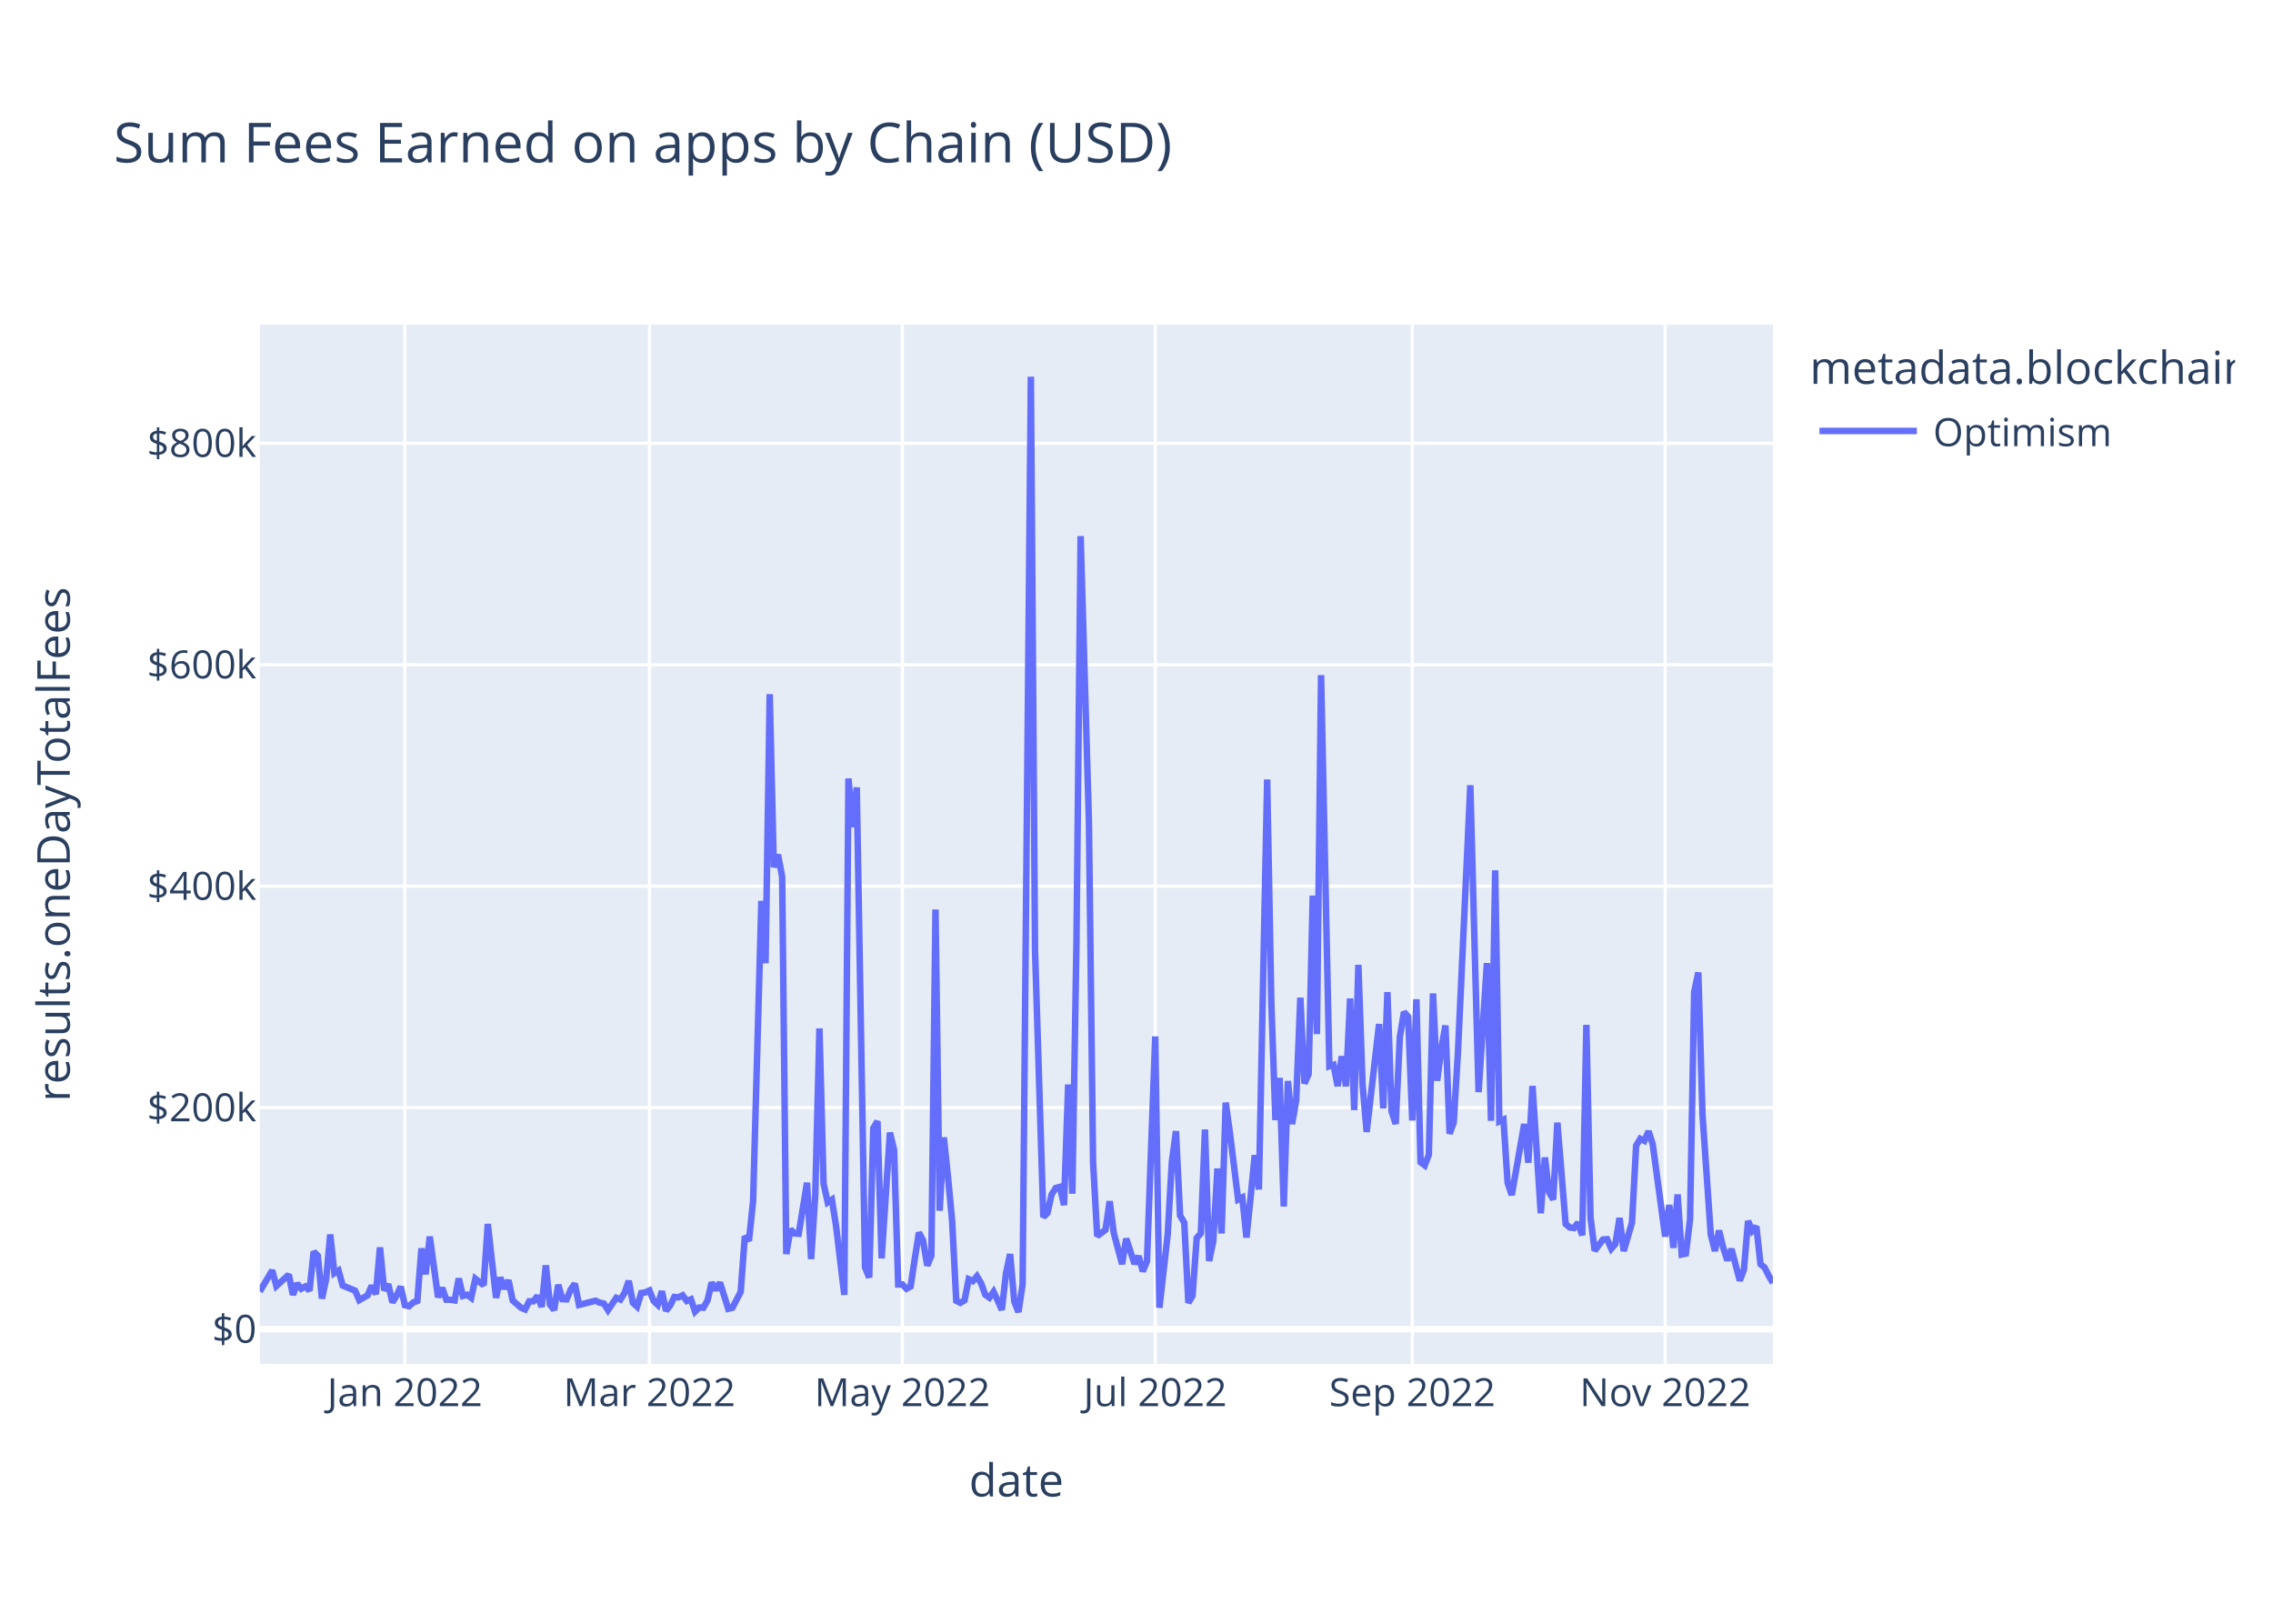
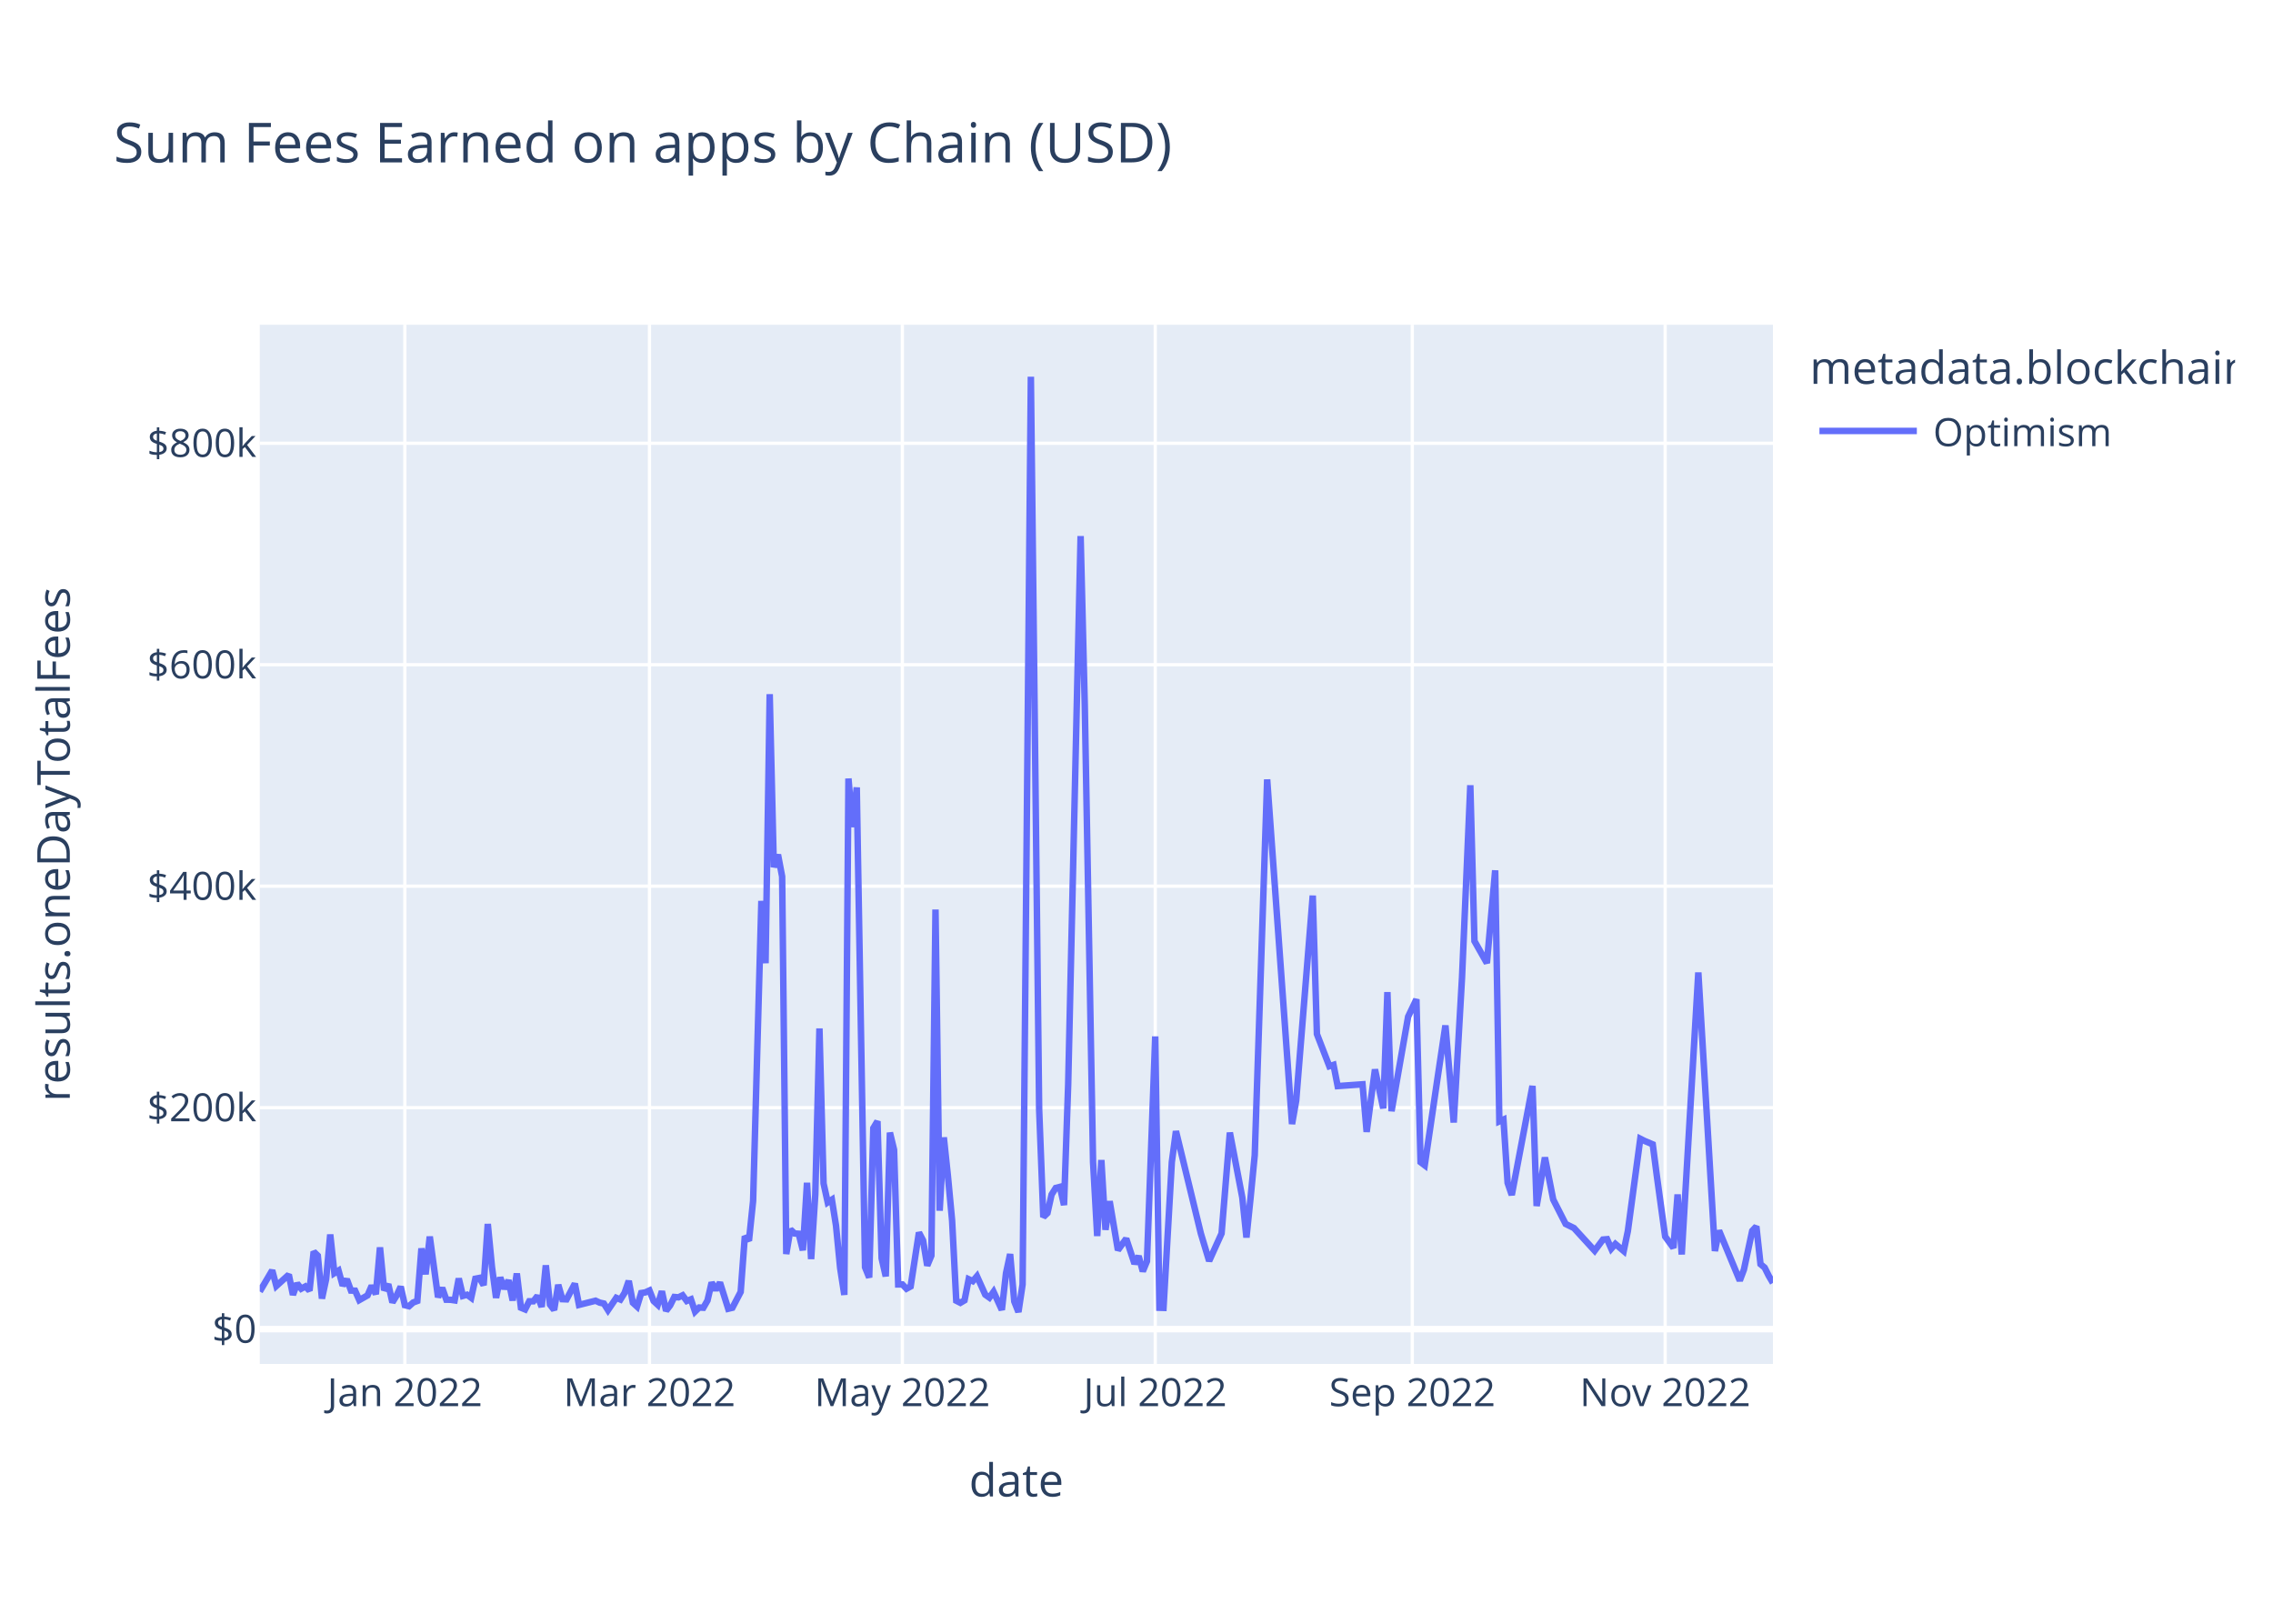
<svg xmlns="http://www.w3.org/2000/svg" class="main-svg" width="700" height="500" style="" viewBox="0 0 700 500">
  <rect x="0" y="0" width="700" height="500" style="fill: rgb(255, 255, 255); fill-opacity: 1;" />
-   <defs id="defs-204854">
+   <defs id="defs-ebd896">
    <g class="clips">
-       <clipPath id="clip204854xyplot" class="plotclip">
+       <clipPath id="clipebd896xyplot" class="plotclip">
        <rect width="466" height="320" />
      </clipPath>
-       <clipPath class="axesclip" id="clip204854x">
+       <clipPath class="axesclip" id="clipebd896x">
        <rect x="80" y="0" width="466" height="500" />
      </clipPath>
-       <clipPath class="axesclip" id="clip204854y">
+       <clipPath class="axesclip" id="clipebd896y">
        <rect x="0" y="100" width="700" height="320" />
      </clipPath>
-       <clipPath class="axesclip" id="clip204854xy">
+       <clipPath class="axesclip" id="clipebd896xy">
        <rect x="80" y="100" width="466" height="320" />
      </clipPath>
    </g>
    <g class="gradients" />
    <g class="patterns" />
  </defs>
  <g class="bglayer">
    <rect class="bg" x="80" y="100" width="466" height="320" style="fill: rgb(229, 236, 246); fill-opacity: 1; stroke-width: 0;" />
  </g>
  <g class="layer-below">
    <g class="imagelayer" />
    <g class="shapelayer" />
  </g>
  <g class="cartesianlayer">
    <g class="subplot xy">
      <g class="layer-subplot">
        <g class="shapelayer" />
        <g class="imagelayer" />
      </g>
      <g class="minor-gridlayer">
        <g class="x" />
        <g class="y" />
      </g>
      <g class="gridlayer">
        <g class="x">
          <path class="xgrid crisp" transform="translate(124.68,0)" d="M0,100v320" style="stroke: rgb(255, 255, 255); stroke-opacity: 1; stroke-width: 1px;" />
          <path class="xgrid crisp" transform="translate(200.01,0)" d="M0,100v320" style="stroke: rgb(255, 255, 255); stroke-opacity: 1; stroke-width: 1px;" />
          <path class="xgrid crisp" transform="translate(277.89,0)" d="M0,100v320" style="stroke: rgb(255, 255, 255); stroke-opacity: 1; stroke-width: 1px;" />
          <path class="xgrid crisp" transform="translate(355.77,0)" d="M0,100v320" style="stroke: rgb(255, 255, 255); stroke-opacity: 1; stroke-width: 1px;" />
          <path class="xgrid crisp" transform="translate(434.93,0)" d="M0,100v320" style="stroke: rgb(255, 255, 255); stroke-opacity: 1; stroke-width: 1px;" />
          <path class="xgrid crisp" transform="translate(512.81,0)" d="M0,100v320" style="stroke: rgb(255, 255, 255); stroke-opacity: 1; stroke-width: 1px;" />
        </g>
        <g class="y">
          <path class="ygrid crisp" transform="translate(0,341.08)" d="M80,0h466" style="stroke: rgb(255, 255, 255); stroke-opacity: 1; stroke-width: 1px;" />
          <path class="ygrid crisp" transform="translate(0,272.88)" d="M80,0h466" style="stroke: rgb(255, 255, 255); stroke-opacity: 1; stroke-width: 1px;" />
          <path class="ygrid crisp" transform="translate(0,204.69)" d="M80,0h466" style="stroke: rgb(255, 255, 255); stroke-opacity: 1; stroke-width: 1px;" />
          <path class="ygrid crisp" transform="translate(0,136.49)" d="M80,0h466" style="stroke: rgb(255, 255, 255); stroke-opacity: 1; stroke-width: 1px;" />
        </g>
      </g>
      <g class="zerolinelayer">
        <path class="yzl zl crisp" transform="translate(0,409.28)" d="M80,0h466" style="stroke: rgb(255, 255, 255); stroke-opacity: 1; stroke-width: 2px;" />
      </g>
      <path class="xlines-below" />
      <path class="ylines-below" />
      <g class="overlines-below" />
      <g class="xaxislayer-below" />
      <g class="yaxislayer-below" />
      <g class="overaxes-below" />
-       <g class="plot" transform="translate(80,100)" clip-path="url(#clip204854xyplot)">
+       <g class="plot" transform="translate(80,100)" clip-path="url(#clipebd896xyplot)">
        <g class="scatterlayer mlayer">
-           <g class="trace scatter trace9cd0e2" style="stroke-miterlimit: 2; opacity: 1;">
+           <g class="trace scatter trace20c729" style="stroke-miterlimit: 2; opacity: 1;">
            <g class="fills" />
            <g class="errorbars" />
            <g class="lines">
-               <path class="js-line" d="M0,297.69L3.83,291.19L5.11,295.99L8.94,292.51L10.21,298.72L11.49,295.22L12.77,296.83L14.04,296.14L15.32,297.42L16.6,285.43L17.87,286.66L19.15,299.87L20.43,293.92L21.7,280.14L22.98,292.04L24.26,291.25L25.53,295.86L29.36,297.44L30.64,300.34L33.19,298.89L34.47,295.92L35.75,298.52L37.02,284.11L38.3,297.31L39.58,295.47L40.85,301.05L42.13,298.94L43.41,296.2L44.68,301.91L45.96,302.23L47.24,301.08L48.52,300.61L49.79,284.42L51.07,292.4L52.35,280.78L54.9,299.45L56.18,296.58L57.45,300.22L58.73,300.24L60.01,300.43L61.28,293.69L62.56,299.05L63.84,298.69L65.11,299.63L66.39,293.76L68.94,295.75L70.22,276.9L72.77,299.64L74.05,293.38L75.33,296.84L76.6,294.23L77.88,300.45L80.43,302.68L81.71,303.21L82.99,300.7L84.26,300.7L85.54,299.05L86.82,302.43L88.09,289.63L89.37,301.72L90.65,303.37L91.92,295.64L93.2,300.06L94.48,300.11L95.75,297.12L97.03,295.28L98.31,301.82L103.41,300.53L104.69,301.12L105.97,301.4L107.24,303.42L109.8,299.64L111.07,300.17L112.35,298.11L113.63,294.43L114.9,301.16L116.18,302.33L117.46,298.17L118.73,297.97L120.01,297.38L121.29,300.62L122.56,301.79L123.84,297.62L125.12,303.63L126.39,301.96L127.67,299.38L128.95,299.49L130.22,298.87L131.5,300.61L132.78,300.1L134.05,303.87L135.33,302.62L136.61,302.69L137.88,300.47L139.16,294.93L140.44,297.22L141.72,294.94L144.27,303.01L145.55,302.7L148.1,297.82L149.38,280.69L150.65,282.05L151.93,269.8L154.48,177.42L155.76,196.61L157.04,113.76L158.31,167.03L159.59,163.17L160.87,169.92L162.14,286.16L163.42,278.6L164.7,279.82L165.97,279.91L168.53,264.21L169.8,287.71L171.08,267.8L172.36,216.69L173.63,264.42L174.91,270.26L176.19,269.42L177.46,277.4L180.02,298.74L181.29,139.73L182.57,154.68L183.85,142.47L186.4,290.23L187.68,293.39L188.95,247.38L190.23,245.26L191.51,287.48L194.06,248.76L195.34,254.05L196.61,295.52L197.89,295.51L199.17,296.83L200.44,296.14L201.72,287.59L203,279.54L204.27,281.96L205.55,289.72L206.83,286.64L208.1,180.07L209.38,272.82L210.66,250.24L211.93,262.2L213.21,275.83L214.49,300.53L215.76,301.18L217.04,300.42L218.32,293.91L219.59,294.5L220.87,292.99L222.15,295.18L223.42,298.67L224.7,299.58L225.98,297.78L227.25,300.46L228.53,303.35L229.81,292.06L231.08,286.17L232.36,300.76L233.64,304L234.92,295.52L237.47,16L238.75,192.62L241.3,274.77L242.58,273.54L243.85,267.84L245.13,265.81L246.41,265.48L247.68,271.09L248.96,233.95L250.24,267.57L251.51,190.2L252.79,65.08L255.34,152.69L256.62,257.76L257.9,280.62L260.45,278.7L261.73,269.9L263,279.67L265.56,289.26L266.83,281.42L269.39,289.15L270.66,286.79L271.94,291.48L273.22,288.38L275.77,219.15L277.05,302.7L279.6,280.24L280.88,257.84L282.15,248.32L283.43,274.32L284.71,276.5L285.98,301.18L287.26,298.99L288.54,281.21L289.81,279.8L291.09,247.82L292.37,288.29L293.64,282.2L294.92,259.82L296.2,279.82L297.47,239.53L298.75,248.76L301.3,269.37L302.58,268.74L303.86,281.07L305.13,268.81L306.41,255.72L307.69,266.27L310.24,140.01L311.52,208.8L312.79,244.9L314.07,231.94L315.35,271.5L316.62,232.88L317.9,246.13L319.18,238.9L320.45,207.22L321.73,233.64L323.01,230.74L324.28,175.78L325.56,218.42L326.84,107.89L329.39,228.32L330.67,227.91L331.95,234.44L333.22,225.25L334.5,234.51L335.78,207.46L337.05,241.83L338.33,197.11L339.61,233.89L340.88,248.55L344.71,215.33L345.99,241.31L347.27,205.5L348.54,242.17L349.82,246.1L351.1,219.33L352.37,211.64L353.65,213.07L354.93,245.04L356.2,207.71L357.48,257.87L358.76,258.84L360.03,255.56L361.31,205.91L362.59,232.79L363.86,223.07L365.14,215.77L366.42,249.11L367.69,245.66L368.97,224.45L372.8,141.8L374.08,189.8L375.35,236.29L377.91,196.57L379.18,245.13L380.46,168.01L381.74,245.31L383.01,244.75L384.29,264.24L385.57,267.97L389.4,246.13L390.67,258.03L391.95,234.39L394.5,273.59L395.78,256.42L397.06,267.13L398.33,269.37L399.61,245.69L402.16,276.89L403.44,277.98L404.72,278.15L405.99,276.5L407.27,280.4L408.55,215.59L409.82,274.94L411.1,285.13L413.65,281.7L414.93,281.59L416.21,284.51L417.48,283.06L418.76,275.05L420.04,285.23L422.59,276.5L423.87,252.77L425.15,250.66L426.42,251.3L427.7,248.35L428.98,252.38L432.81,280.78L434.08,271.04L435.36,284.26L436.64,267.81L437.91,286.29L439.19,286.02L440.47,275.5L441.74,205.49L443.02,199.45L444.3,243.14L446.85,280.12L448.13,285.22L449.4,278.94L450.68,284.16L451.96,288.12L453.23,284.6L455.79,294.33L457.06,290.96L458.34,275.99L459.62,279.01L460.89,277.65L462.17,289.27L463.45,290.34L464.72,292.88L466,295.06" style="vector-effect: non-scaling-stroke; fill: none; stroke: rgb(99, 110, 250); stroke-opacity: 1; stroke-width: 2px; opacity: 1;" />
+               <path class="js-line" d="M0,297.69L3.83,291.19L5.11,295.99L8.94,292.51L10.21,298.72L11.49,295.22L12.77,296.83L14.04,296.14L15.32,297.42L16.6,285.43L17.87,286.66L19.15,299.87L20.43,293.92L21.7,280.14L22.98,292.04L24.26,291.25L25.53,295.86L26.81,293.93L28.09,297.41L29.36,297.44L30.64,300.34L33.19,298.89L34.47,295.92L35.75,298.52L37.02,284.11L38.3,297.31L39.58,295.47L40.85,301.05L42.13,298.94L43.41,296.2L44.68,301.91L45.96,302.23L47.24,301.08L48.52,300.61L49.79,284.42L51.07,292.4L52.35,280.78L54.9,299.45L56.18,296.58L57.45,300.22L58.73,300.24L60.01,300.43L61.28,293.69L62.56,299.05L63.84,298.69L65.11,299.63L66.39,293.76L67.67,293.51L68.94,295.75L70.22,276.9L71.5,290.07L72.77,299.64L74.05,293.38L75.33,296.84L76.6,294.23L77.88,300.45L79.16,292.14L80.43,302.68L81.71,303.21L82.99,300.7L84.26,300.7L85.54,299.05L86.82,302.43L88.09,289.63L89.37,301.72L90.65,303.37L91.92,295.64L93.2,300.06L94.48,300.11L97.03,295.28L98.31,301.82L103.41,300.53L104.69,301.12L105.97,301.4L107.24,303.42L109.8,299.64L111.07,300.17L112.35,298.11L113.63,294.43L114.9,301.16L116.18,302.33L117.46,298.17L118.73,297.97L120.01,297.38L121.29,300.62L122.56,301.79L123.84,297.62L125.12,303.63L126.39,301.96L127.67,299.38L128.95,299.49L130.22,298.87L131.5,300.61L132.78,300.1L134.05,303.87L135.33,302.62L136.61,302.69L137.88,300.47L139.16,294.93L140.44,297.22L141.72,294.94L144.27,303.01L145.55,302.7L148.1,297.82L149.38,280.69L150.65,282.05L151.93,269.8L154.48,177.42L155.76,196.61L157.04,113.76L158.31,167.03L159.59,163.17L160.87,169.92L162.14,286.16L163.42,278.6L164.7,279.82L165.97,279.91L167.25,285L168.53,264.21L169.8,287.71L171.08,267.8L172.36,216.69L173.63,264.42L174.91,270.26L176.19,269.42L177.46,277.4L178.74,290.48L180.02,298.74L181.29,139.73L182.57,154.68L183.85,142.47L186.4,290.23L187.68,293.39L188.95,247.38L190.23,245.26L191.51,287.48L192.78,293.03L194.06,248.76L195.34,254.05L196.61,295.52L197.89,295.51L199.17,296.83L200.44,296.14L203,279.54L204.27,281.96L205.55,289.72L206.83,286.64L208.1,180.07L209.38,272.82L210.66,250.24L211.93,262.2L213.21,275.83L214.49,300.53L215.76,301.18L217.04,300.42L218.32,293.91L219.59,294.5L220.87,292.99L223.42,298.67L224.7,299.58L225.98,297.78L228.53,303.35L229.81,292.06L231.08,286.17L232.36,300.76L233.64,304L234.92,295.52L237.47,16L240.02,241.56L241.3,274.77L242.58,273.54L243.85,267.84L245.13,265.81L246.41,265.48L247.68,271.09L248.96,233.95L252.79,65.08L254.07,117.15L256.62,257.76L257.9,280.62L259.17,257.2L260.45,278.7L261.73,269.9L264.28,284.96L266.83,281.42L269.39,289.15L270.66,286.79L271.94,291.48L273.22,288.38L275.77,219.15L277.05,302.7L278.32,302.74L280.88,257.84L282.15,248.32L289.81,279.8L292.37,288.29L296.2,279.82L298.75,248.76L302.58,268.74L303.86,281.07L305.13,268.81L306.41,255.72L310.24,140.01L317.9,246.13L319.18,238.9L324.28,175.78L325.56,218.42L329.39,228.32L330.67,227.91L331.95,234.44L339.61,233.89L340.88,248.55L343.44,229.31L345.99,241.31L347.27,205.5L348.54,242.17L353.65,213.07L356.2,207.71L357.48,257.87L358.76,258.84L362.59,232.79L365.14,215.77L367.69,245.66L370.25,201.01L372.8,141.8L374.08,189.8L377.91,196.57L380.46,168.01L381.74,245.31L383.01,244.75L384.29,264.24L385.57,267.97L391.95,234.39L393.23,271.37L395.78,256.42L398.33,269.37L402.16,276.89L404.72,278.15L411.1,285.13L413.65,281.7L414.93,281.59L416.21,284.51L417.48,283.06L420.04,285.23L421.32,279.07L425.15,250.66L426.42,251.3L428.98,252.38L430.25,262.12L432.81,280.78L435.36,284.26L436.64,267.81L437.91,286.29L443.02,199.45L448.13,285.22L449.4,278.94L455.79,294.33L457.06,290.96L459.62,279.01L460.89,277.65L462.17,289.27L463.45,290.34L464.72,292.88L466,295.06" style="vector-effect: non-scaling-stroke; fill: none; stroke: rgb(99, 110, 250); stroke-opacity: 1; stroke-width: 2px; opacity: 1;" />
            </g>
            <g class="points" />
            <g class="text" />
          </g>
        </g>
      </g>
      <g class="overplot" />
      <path class="xlines-above crisp" d="M0,0" style="fill: none;" />
      <path class="ylines-above crisp" d="M0,0" style="fill: none;" />
      <g class="overlines-above" />
      <g class="xaxislayer-above">
        <g class="xtick">
          <text text-anchor="middle" x="0" y="433" transform="translate(124.68,0)" style="font-family: 'Open Sans', verdana, arial, sans-serif; font-size: 12px; fill: rgb(42, 63, 95); fill-opacity: 1; white-space: pre; opacity: 1;">Jan 2022</text>
        </g>
        <g class="xtick">
          <text text-anchor="middle" x="0" y="433" style="font-family: 'Open Sans', verdana, arial, sans-serif; font-size: 12px; fill: rgb(42, 63, 95); fill-opacity: 1; white-space: pre; opacity: 1;" transform="translate(200.01,0)">Mar 2022</text>
        </g>
        <g class="xtick">
          <text text-anchor="middle" x="0" y="433" style="font-family: 'Open Sans', verdana, arial, sans-serif; font-size: 12px; fill: rgb(42, 63, 95); fill-opacity: 1; white-space: pre; opacity: 1;" transform="translate(277.89,0)">May 2022</text>
        </g>
        <g class="xtick">
          <text text-anchor="middle" x="0" y="433" style="font-family: 'Open Sans', verdana, arial, sans-serif; font-size: 12px; fill: rgb(42, 63, 95); fill-opacity: 1; white-space: pre; opacity: 1;" transform="translate(355.77,0)">Jul 2022</text>
        </g>
        <g class="xtick">
          <text text-anchor="middle" x="0" y="433" style="font-family: 'Open Sans', verdana, arial, sans-serif; font-size: 12px; fill: rgb(42, 63, 95); fill-opacity: 1; white-space: pre; opacity: 1;" transform="translate(434.93,0)">Sep 2022</text>
        </g>
        <g class="xtick">
          <text text-anchor="middle" x="0" y="433" style="font-family: 'Open Sans', verdana, arial, sans-serif; font-size: 12px; fill: rgb(42, 63, 95); fill-opacity: 1; white-space: pre; opacity: 1;" transform="translate(512.81,0)">Nov 2022</text>
        </g>
      </g>
      <g class="yaxislayer-above">
        <g class="ytick">
          <text text-anchor="end" x="79" y="4.2" transform="translate(0,409.28)" style="font-family: 'Open Sans', verdana, arial, sans-serif; font-size: 12px; fill: rgb(42, 63, 95); fill-opacity: 1; white-space: pre; opacity: 1;">$0</text>
        </g>
        <g class="ytick">
          <text text-anchor="end" x="79" y="4.2" style="font-family: 'Open Sans', verdana, arial, sans-serif; font-size: 12px; fill: rgb(42, 63, 95); fill-opacity: 1; white-space: pre; opacity: 1;" transform="translate(0,341.08)">$200k</text>
        </g>
        <g class="ytick">
          <text text-anchor="end" x="79" y="4.2" style="font-family: 'Open Sans', verdana, arial, sans-serif; font-size: 12px; fill: rgb(42, 63, 95); fill-opacity: 1; white-space: pre; opacity: 1;" transform="translate(0,272.88)">$400k</text>
        </g>
        <g class="ytick">
          <text text-anchor="end" x="79" y="4.2" style="font-family: 'Open Sans', verdana, arial, sans-serif; font-size: 12px; fill: rgb(42, 63, 95); fill-opacity: 1; white-space: pre; opacity: 1;" transform="translate(0,204.69)">$600k</text>
        </g>
        <g class="ytick">
          <text text-anchor="end" x="79" y="4.2" style="font-family: 'Open Sans', verdana, arial, sans-serif; font-size: 12px; fill: rgb(42, 63, 95); fill-opacity: 1; white-space: pre; opacity: 1;" transform="translate(0,136.49)">$800k</text>
        </g>
      </g>
      <g class="overaxes-above" />
    </g>
  </g>
  <g class="polarlayer" />
  <g class="smithlayer" />
  <g class="ternarylayer" />
  <g class="geolayer" />
  <g class="funnelarealayer" />
  <g class="pielayer" />
  <g class="iciclelayer" />
  <g class="treemaplayer" />
  <g class="sunburstlayer" />
  <g class="glimages" />
-   <defs id="topdefs-204854">
+   <defs id="topdefs-ebd896">
    <g class="clips" />
-     <clipPath id="legend204854">
+     <clipPath id="legendebd896">
      <rect width="133" height="48" x="0" y="0" />
    </clipPath>
  </defs>
  <g class="layer-above">
    <g class="imagelayer" />
    <g class="shapelayer" />
  </g>
  <g class="infolayer">
    <g class="legend" pointer-events="all" transform="translate(555.32,100)">
      <rect class="bg" shape-rendering="crispEdges" style="stroke: rgb(68, 68, 68); stroke-opacity: 1; fill: rgb(255, 255, 255); fill-opacity: 1; stroke-width: 0px;" width="133" height="48" x="0" y="0" />
-       <g class="scrollbox" transform="" clip-path="url(#legend204854)">
+       <g class="scrollbox" transform="" clip-path="url(#legendebd896)">
        <text class="legendtitletext" text-anchor="start" x="2" y="18.2" style="font-family: 'Open Sans', verdana, arial, sans-serif; font-size: 14px; fill: rgb(42, 63, 95); fill-opacity: 1; white-space: pre;">metadata.blockchain</text>
        <g class="groups" transform="">
          <g class="traces" transform="translate(0,32.7)" style="opacity: 1;">
            <text class="legendtext" text-anchor="start" x="40" y="4.68" style="font-family: 'Open Sans', verdana, arial, sans-serif; font-size: 12px; fill: rgb(42, 63, 95); fill-opacity: 1; white-space: pre;">Optimism</text>
            <g class="layers" style="opacity: 1;">
              <g class="legendfill" />
              <g class="legendlines">
                <path class="js-line" d="M5,0h30" style="fill: none; stroke: rgb(99, 110, 250); stroke-opacity: 1; stroke-width: 2px;" />
              </g>
              <g class="legendsymbols">
                <g class="legendpoints" />
              </g>
            </g>
            <rect class="legendtoggle" x="0" y="-9.5" width="90.672" height="19" style="fill: rgb(0, 0, 0); fill-opacity: 0;" />
          </g>
        </g>
      </g>
      <rect class="scrollbar" rx="20" ry="3" width="0" height="0" style="fill: rgb(128, 139, 164); fill-opacity: 1;" x="0" y="0" />
    </g>
    <g class="g-gtitle">
      <text class="gtitle" x="35" y="50" text-anchor="start" dy="0em" style="font-family: 'Open Sans', verdana, arial, sans-serif; font-size: 17px; fill: rgb(42, 63, 95); opacity: 1; font-weight: normal; white-space: pre;">Sum Fees Earned on apps by Chain (USD)</text>
    </g>
    <g class="g-xtitle">
      <text class="xtitle" x="313" y="460.8" text-anchor="middle" style="font-family: 'Open Sans', verdana, arial, sans-serif; font-size: 14px; fill: rgb(42, 63, 95); opacity: 1; font-weight: normal; white-space: pre;">date</text>
    </g>
    <g class="g-ytitle">
      <text class="ytitle" transform="rotate(-90,21.49688,260)" x="21.497" y="260" text-anchor="middle" style="font-family: 'Open Sans', verdana, arial, sans-serif; font-size: 14px; fill: rgb(42, 63, 95); opacity: 1; font-weight: normal; white-space: pre;">results.oneDayTotalFees</text>
    </g>
  </g>
</svg>
